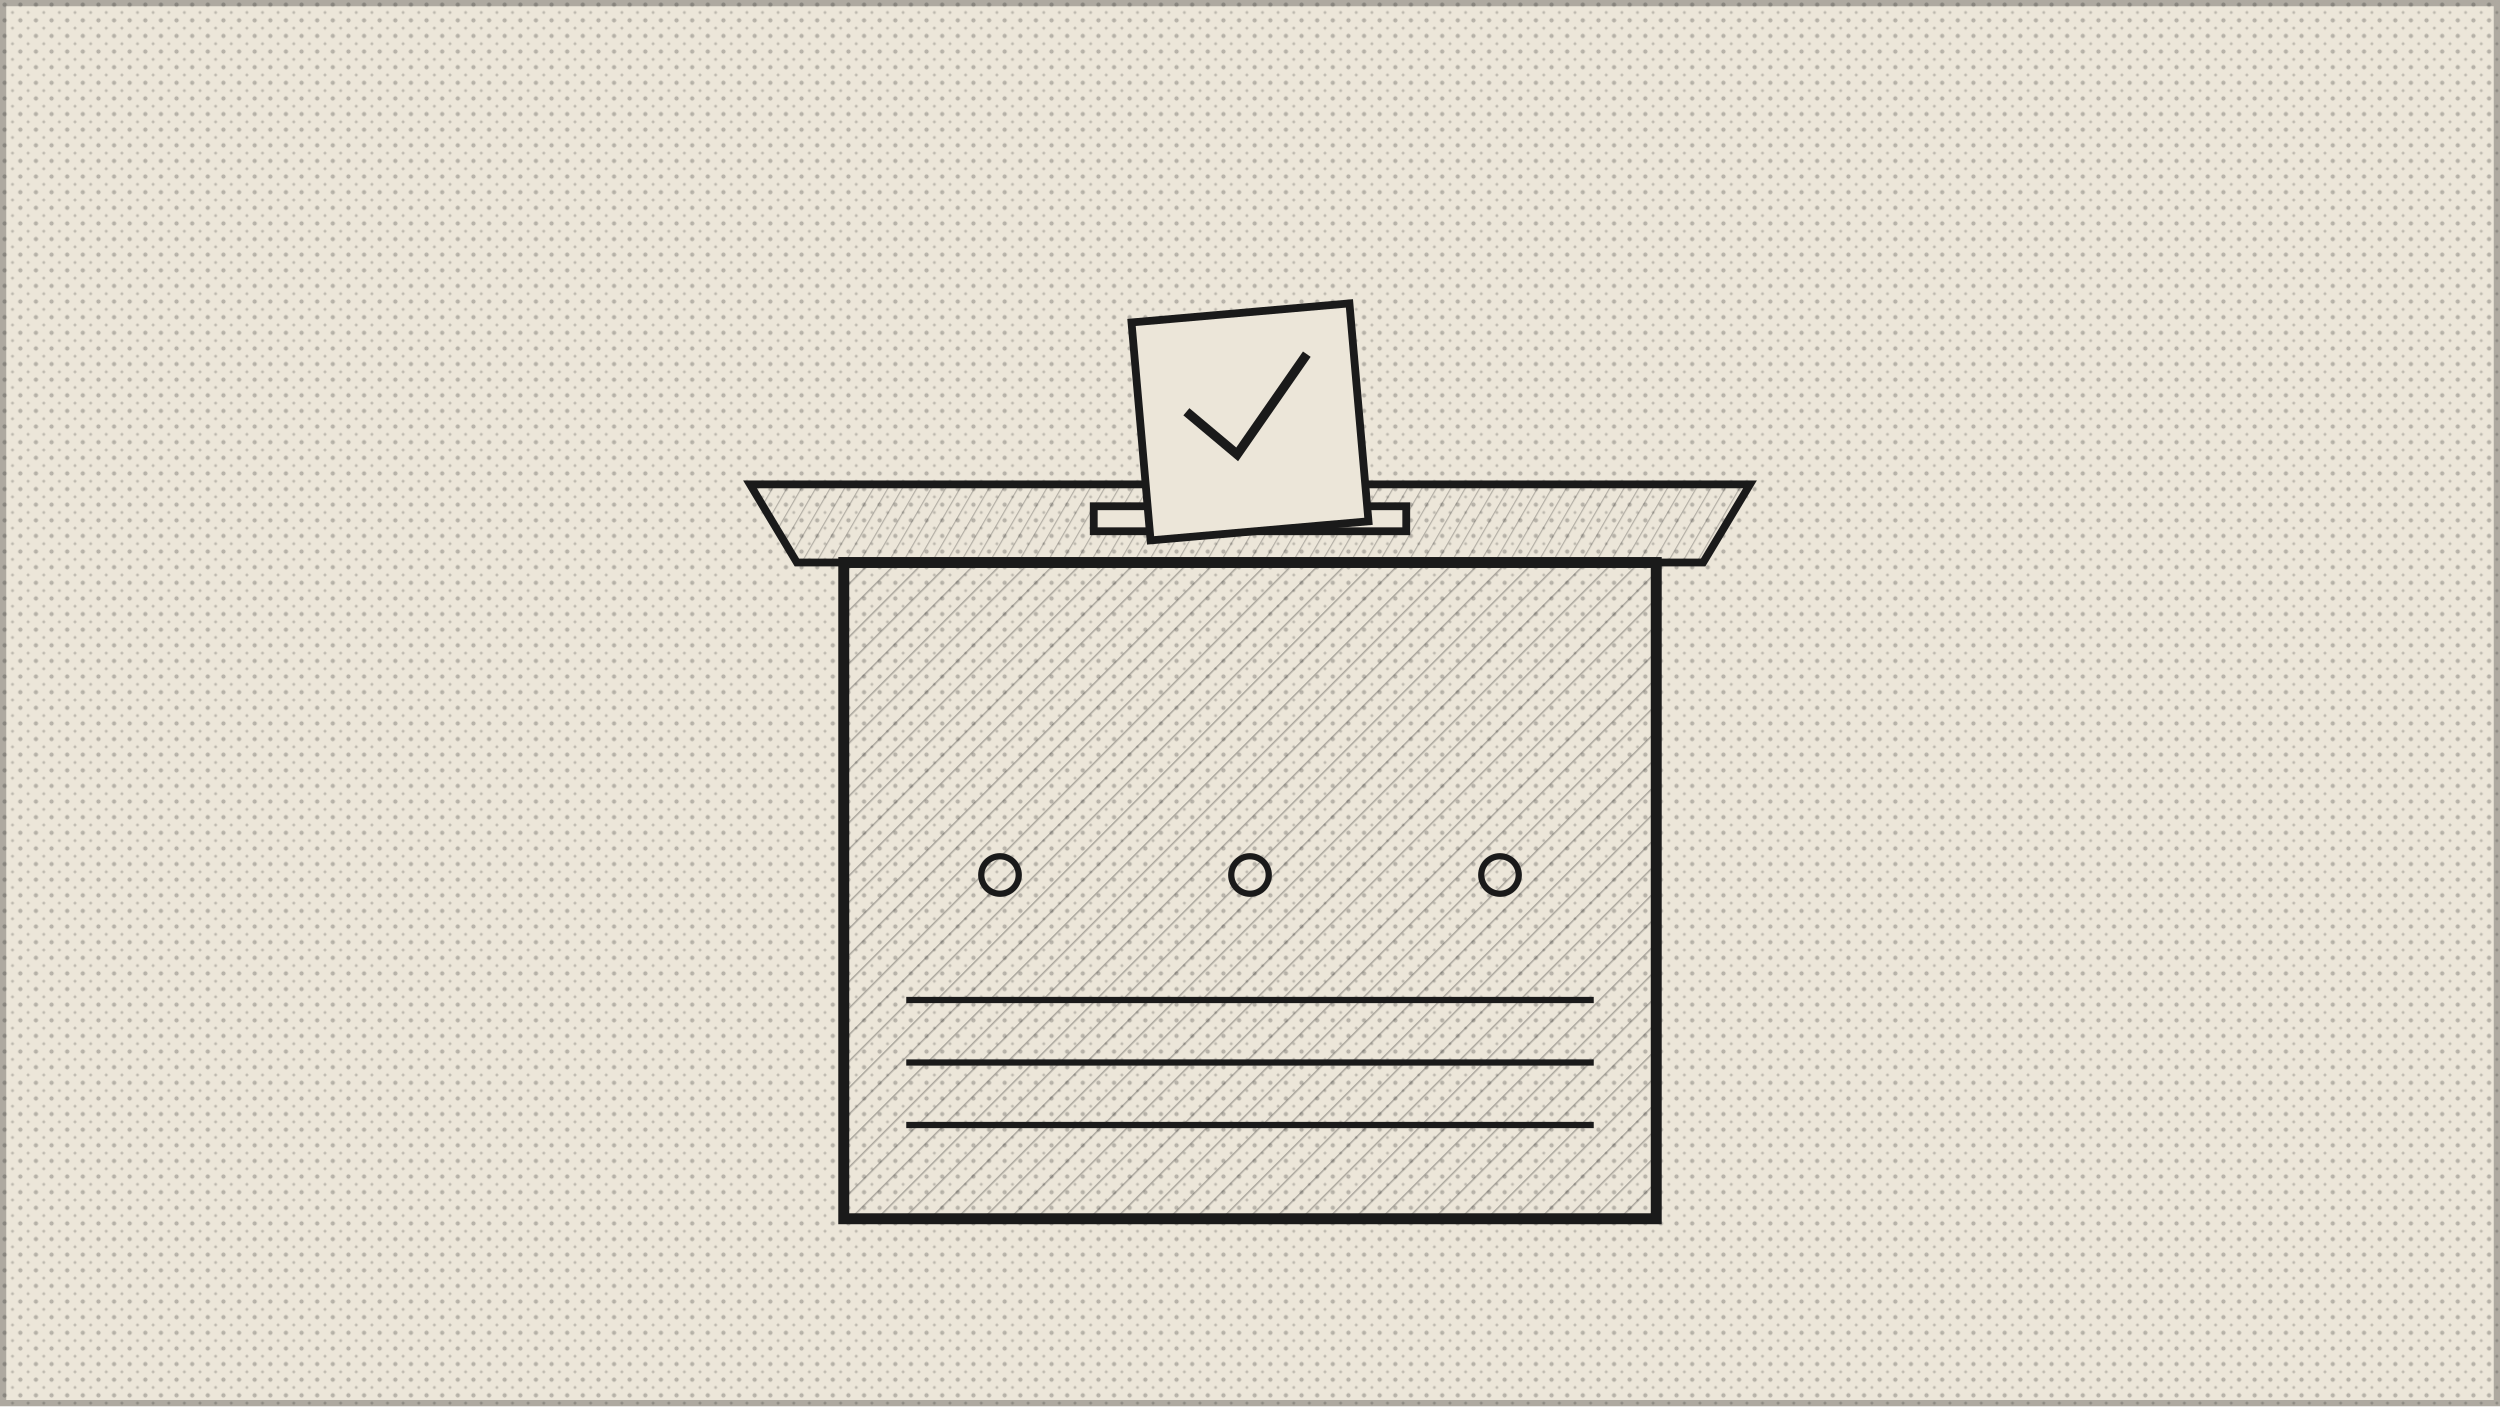
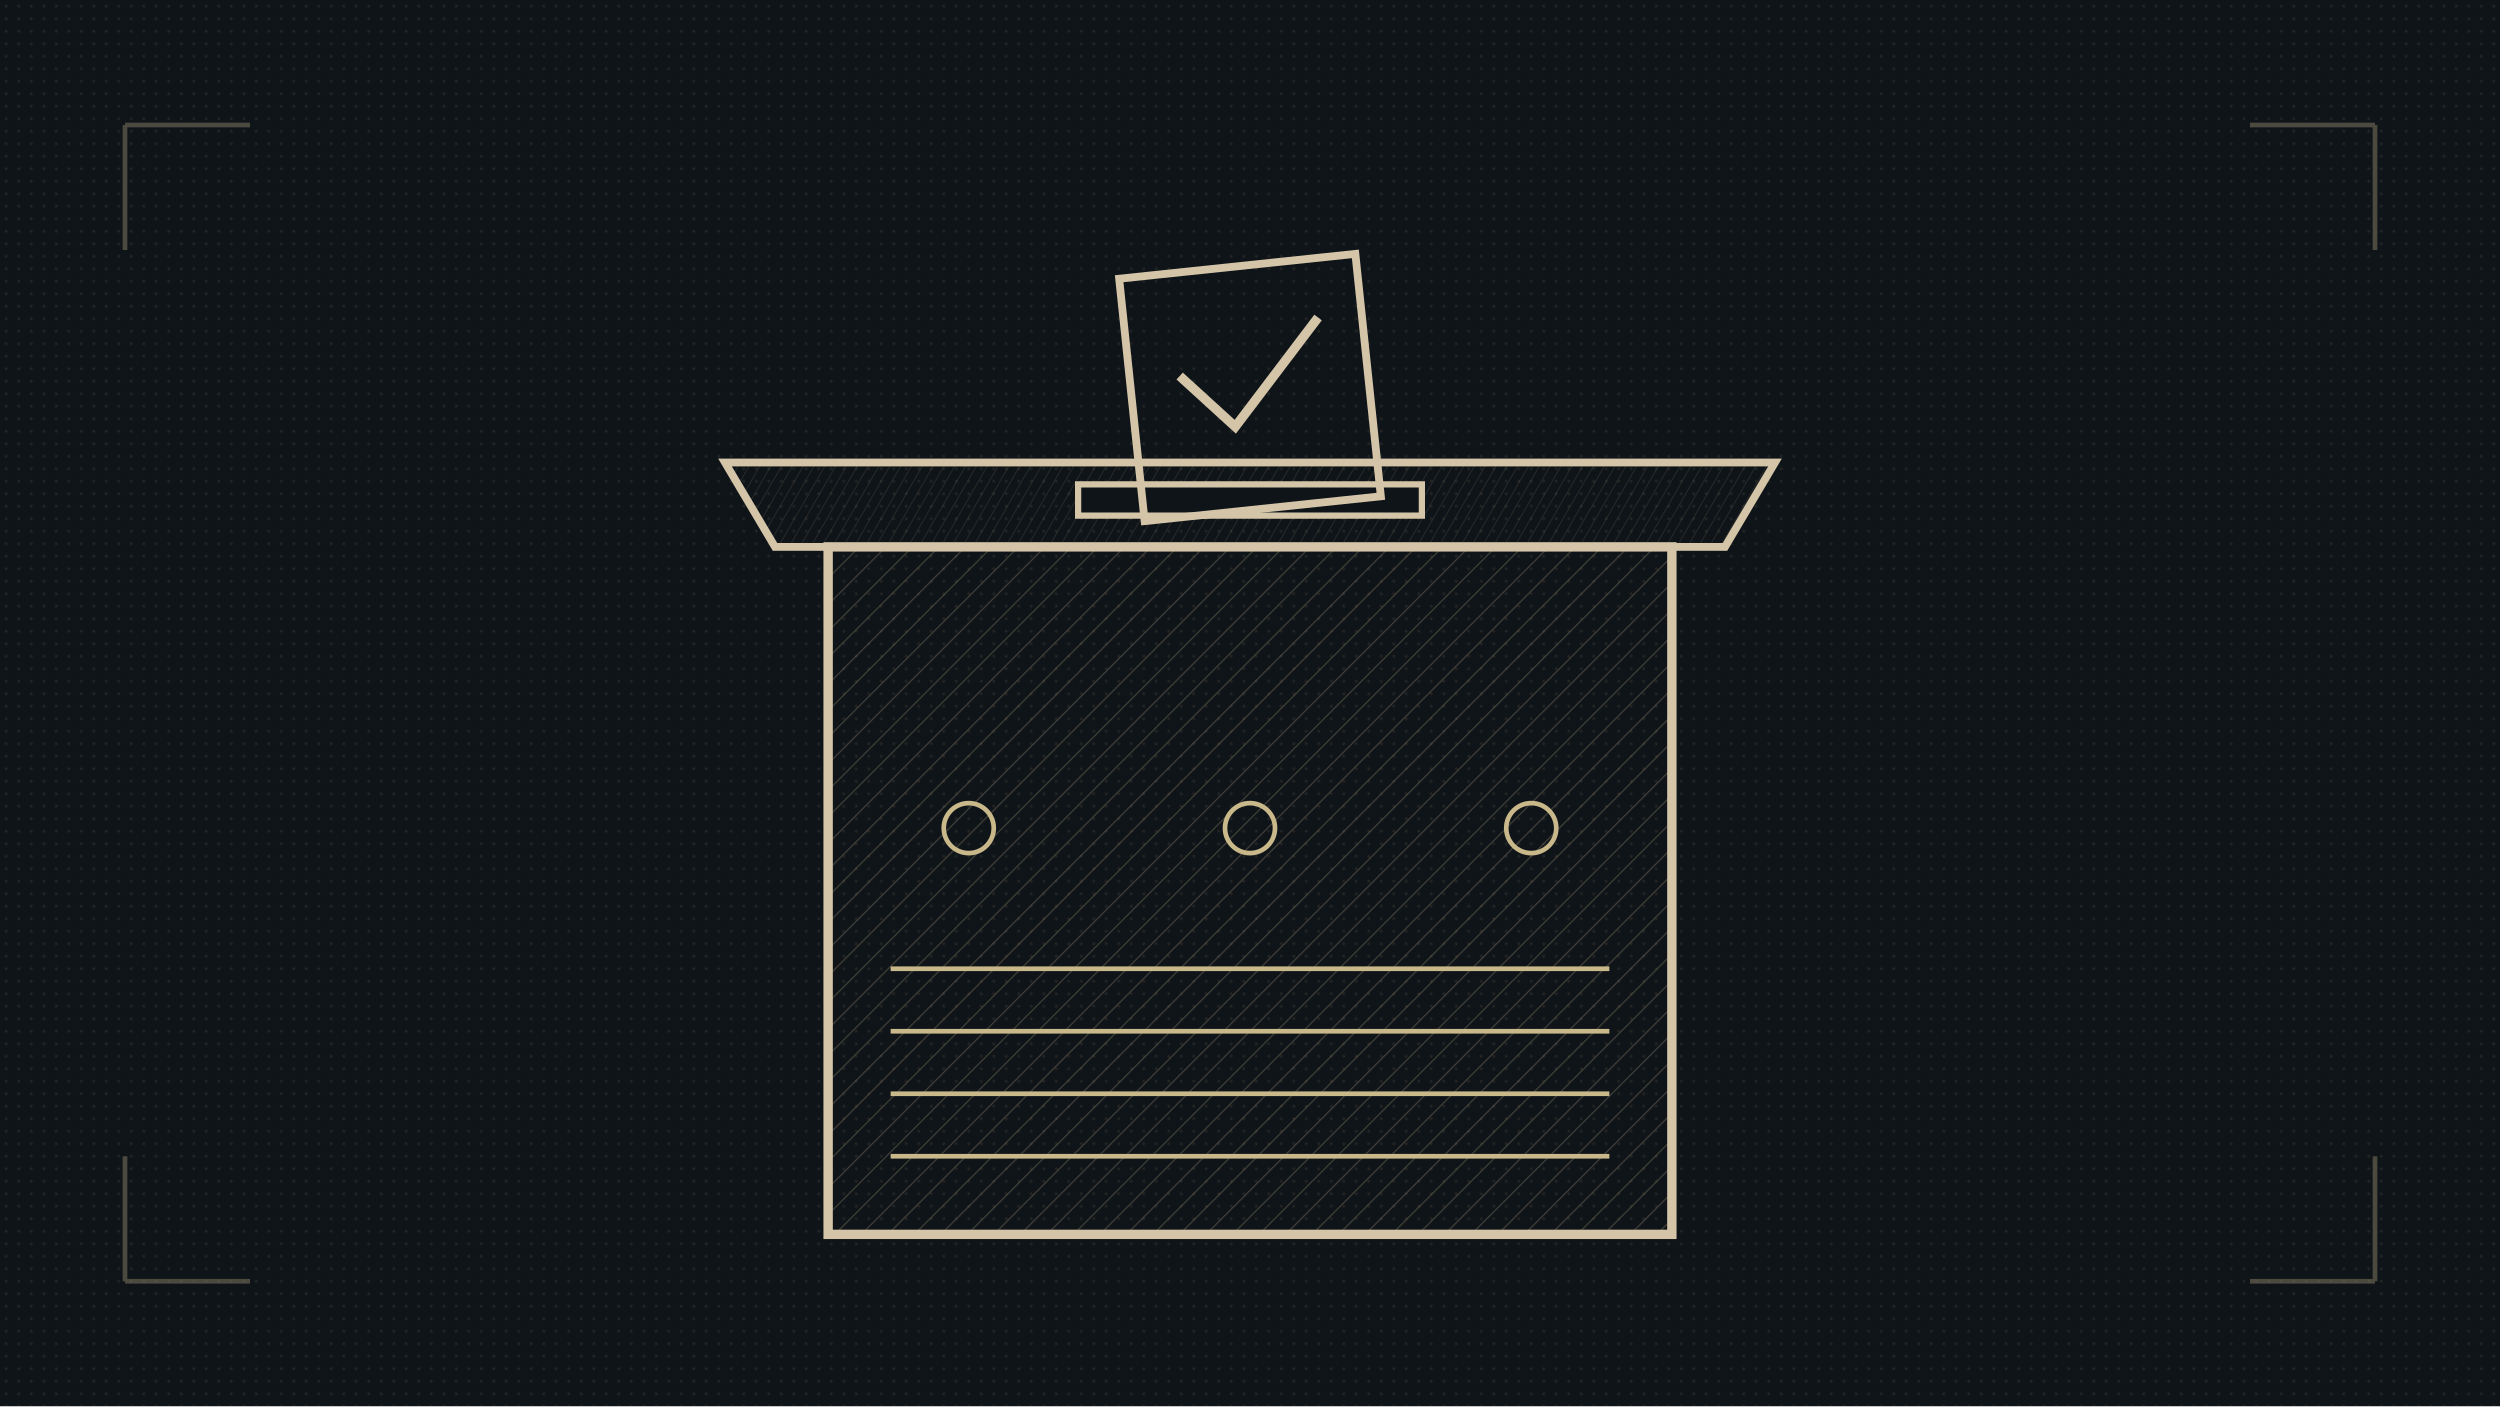
<svg xmlns="http://www.w3.org/2000/svg" viewBox="0 0 800 450" width="800" height="450">
  <defs>
    <pattern id="crosshatch" width="6" height="6" patternUnits="userSpaceOnUse" patternTransform="rotate(45)">
-       <line x1="0" y1="0" x2="0" y2="6" stroke="#1a1a1a" stroke-width="1" opacity="0.3" />
+       <line x1="0" y1="0" x2="0" y2="6" stroke="#8a7d65" stroke-width="0.8" opacity="0.4" />
    </pattern>
-     <pattern id="stipple" width="5" height="5" patternUnits="userSpaceOnUse">
-       <circle cx="1.5" cy="1.5" r="0.7" fill="#1a1a1a" opacity="0.25" />
-       <circle cx="4" cy="4" r="0.5" fill="#1a1a1a" opacity="0.2" />
+     <pattern id="stipple" width="4" height="4" patternUnits="userSpaceOnUse">
+       <circle cx="2" cy="2" r="0.5" fill="#8a7d65" opacity="0.15" />
    </pattern>
-     <pattern id="hatch" width="4" height="4" patternUnits="userSpaceOnUse" patternTransform="rotate(30)">
-       <line x1="0" y1="0" x2="0" y2="4" stroke="#1a1a1a" stroke-width="0.8" opacity="0.25" />
+     <pattern id="hatch" width="4" height="4" patternUnits="userSpaceOnUse" patternTransform="rotate(60)">
+       <line x1="0" y1="0" x2="0" y2="4" stroke="#8a7d65" stroke-width="0.6" opacity="0.35" />
+     </pattern>
+     <pattern id="engrave" width="3" height="3" patternUnits="userSpaceOnUse" patternTransform="rotate(30)">
+       <line x1="0" y1="0" x2="0" y2="3" stroke="#8a7d65" stroke-width="0.4" opacity="0.3" />
    </pattern>
  </defs>
-   <rect width="800" height="450" fill="#ece6d9" />
+   <rect width="800" height="450" fill="#0f1419" />
  <rect width="800" height="450" fill="url(#stipple)" />
-   <rect x="1" y="1" width="798" height="448" fill="none" stroke="#1a1a1a" stroke-width="2" opacity="0.3" />
-   <rect x="270" y="180" width="260" height="210" fill="url(#crosshatch)" stroke="#1a1a1a" stroke-width="3.5" />
-   <path d="M 255 180 L 545 180 L 560 155 L 240 155 Z" fill="url(#hatch)" stroke="#1a1a1a" stroke-width="2.5" />
-   <rect x="350" y="162" width="100" height="8" fill="#ece6d9" stroke="#1a1a1a" stroke-width="2.5" />
-   <rect x="365" y="100" width="70" height="70" fill="#ece6d9" stroke="#1a1a1a" stroke-width="2.5" transform="rotate(-5,400,135)" />
-   <polyline points="380,130 395,145 420,115" fill="none" stroke="#1a1a1a" stroke-width="3" transform="rotate(-5,400,135)" />
-   <circle cx="320" cy="280" r="6" fill="none" stroke="#1a1a1a" stroke-width="2" />
-   <circle cx="400" cy="280" r="6" fill="none" stroke="#1a1a1a" stroke-width="2" />
-   <circle cx="480" cy="280" r="6" fill="none" stroke="#1a1a1a" stroke-width="2" />
-   <line x1="290" y1="320" x2="510" y2="320" stroke="#1a1a1a" stroke-width="2" />
-   <line x1="290" y1="340" x2="510" y2="340" stroke="#1a1a1a" stroke-width="2" />
-   <line x1="290" y1="360" x2="510" y2="360" stroke="#1a1a1a" stroke-width="2" />
+   <rect x="265" y="175" width="270" height="220" fill="url(#crosshatch)" stroke="#d4c5a9" stroke-width="3" />
+   <path d="M 248 175 L 552 175 L 568 148 L 232 148 Z" fill="url(#engrave)" stroke="#d4c5a9" stroke-width="2.5" />
+   <rect x="345" y="155" width="110" height="10" fill="#0f1419" stroke="#d4c5a9" stroke-width="2" />
+   <rect x="362" y="85" width="76" height="78" fill="none" stroke="#d4c5a9" stroke-width="2.5" transform="rotate(-6,400,124)" />
+   <polyline points="378,118 394,136 424,104" fill="none" stroke="#d4c5a9" stroke-width="3" transform="rotate(-6,400,124)" />
+   <circle cx="310" cy="265" r="8" fill="none" stroke="#c8b88a" stroke-width="1.5" />
+   <circle cx="400" cy="265" r="8" fill="none" stroke="#c8b88a" stroke-width="1.5" />
+   <circle cx="490" cy="265" r="8" fill="none" stroke="#c8b88a" stroke-width="1.5" />
+   <line x1="285" y1="310" x2="515" y2="310" stroke="#c8b88a" stroke-width="1.5" />
+   <line x1="285" y1="330" x2="515" y2="330" stroke="#c8b88a" stroke-width="1.5" />
+   <line x1="285" y1="350" x2="515" y2="350" stroke="#c8b88a" stroke-width="1.5" />
+   <line x1="285" y1="370" x2="515" y2="370" stroke="#c8b88a" stroke-width="1.5" />
+   <path d="M 40 40 L 80 40 M 40 40 L 40 80" stroke="#8a7d65" stroke-width="1.5" opacity="0.5" />
+   <path d="M 760 40 L 720 40 M 760 40 L 760 80" stroke="#8a7d65" stroke-width="1.5" opacity="0.5" />
+   <path d="M 40 410 L 80 410 M 40 410 L 40 370" stroke="#8a7d65" stroke-width="1.5" opacity="0.5" />
+   <path d="M 760 410 L 720 410 M 760 410 L 760 370" stroke="#8a7d65" stroke-width="1.5" opacity="0.5" />
</svg>
